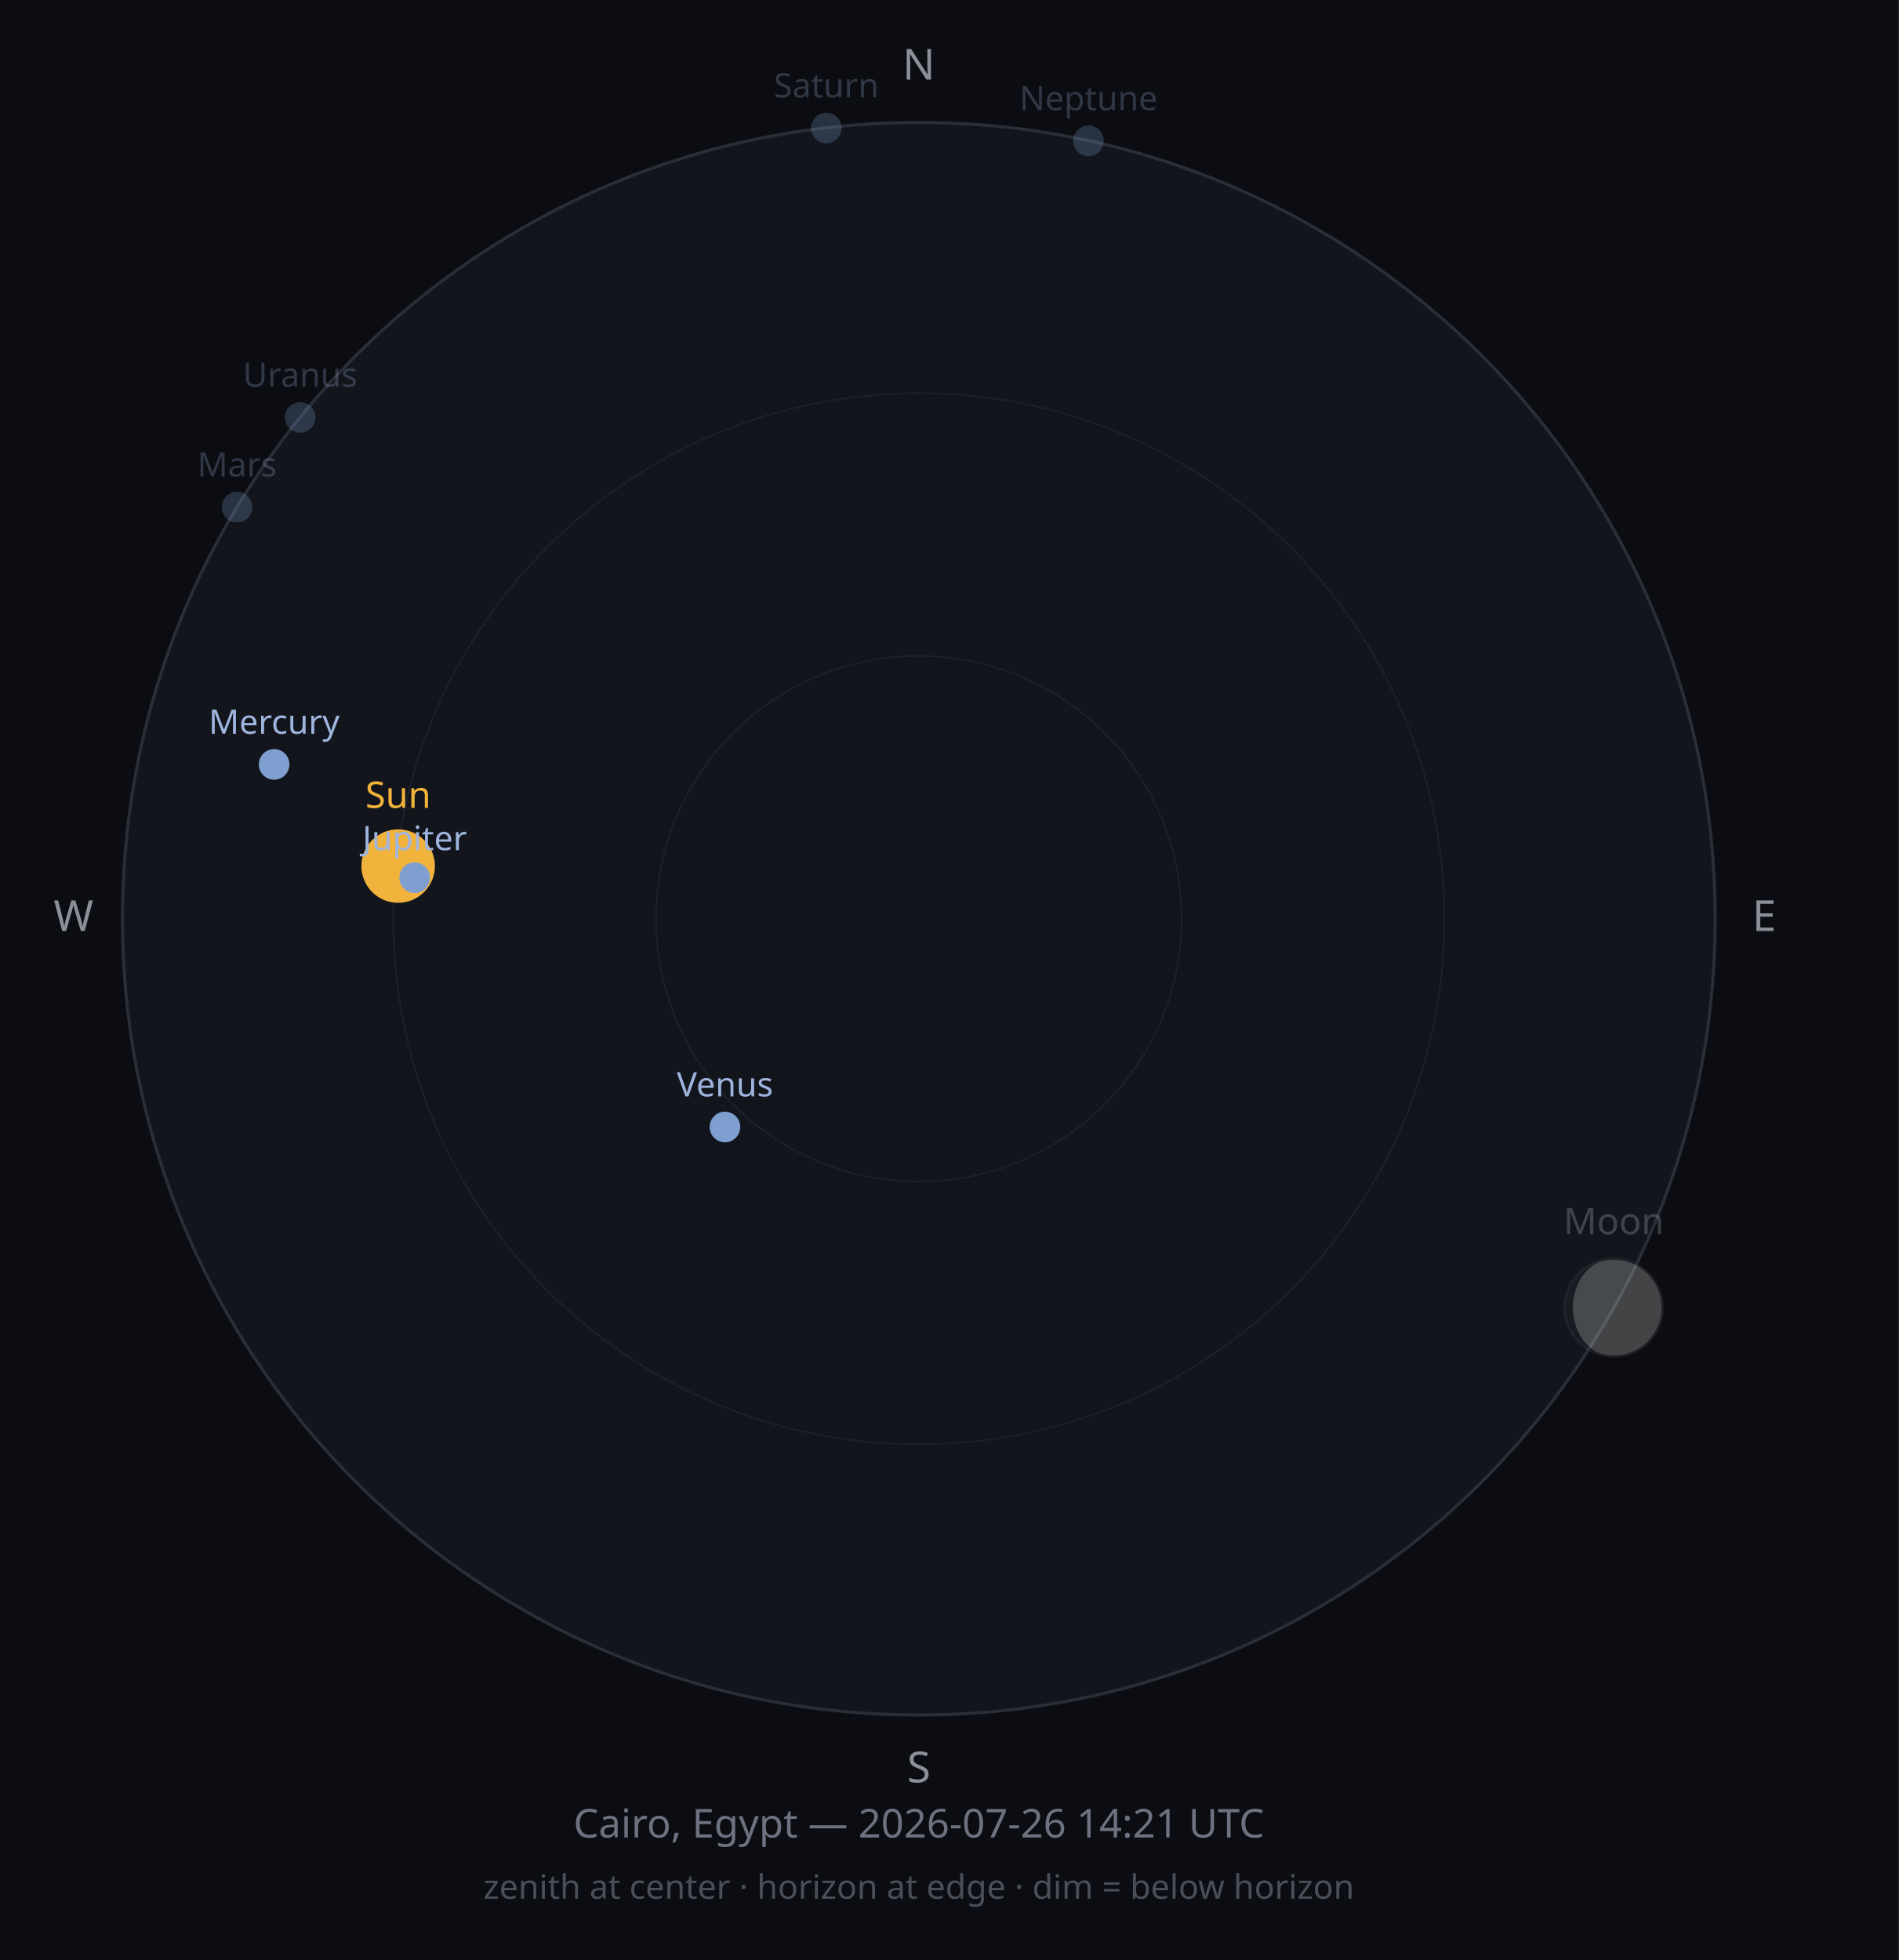
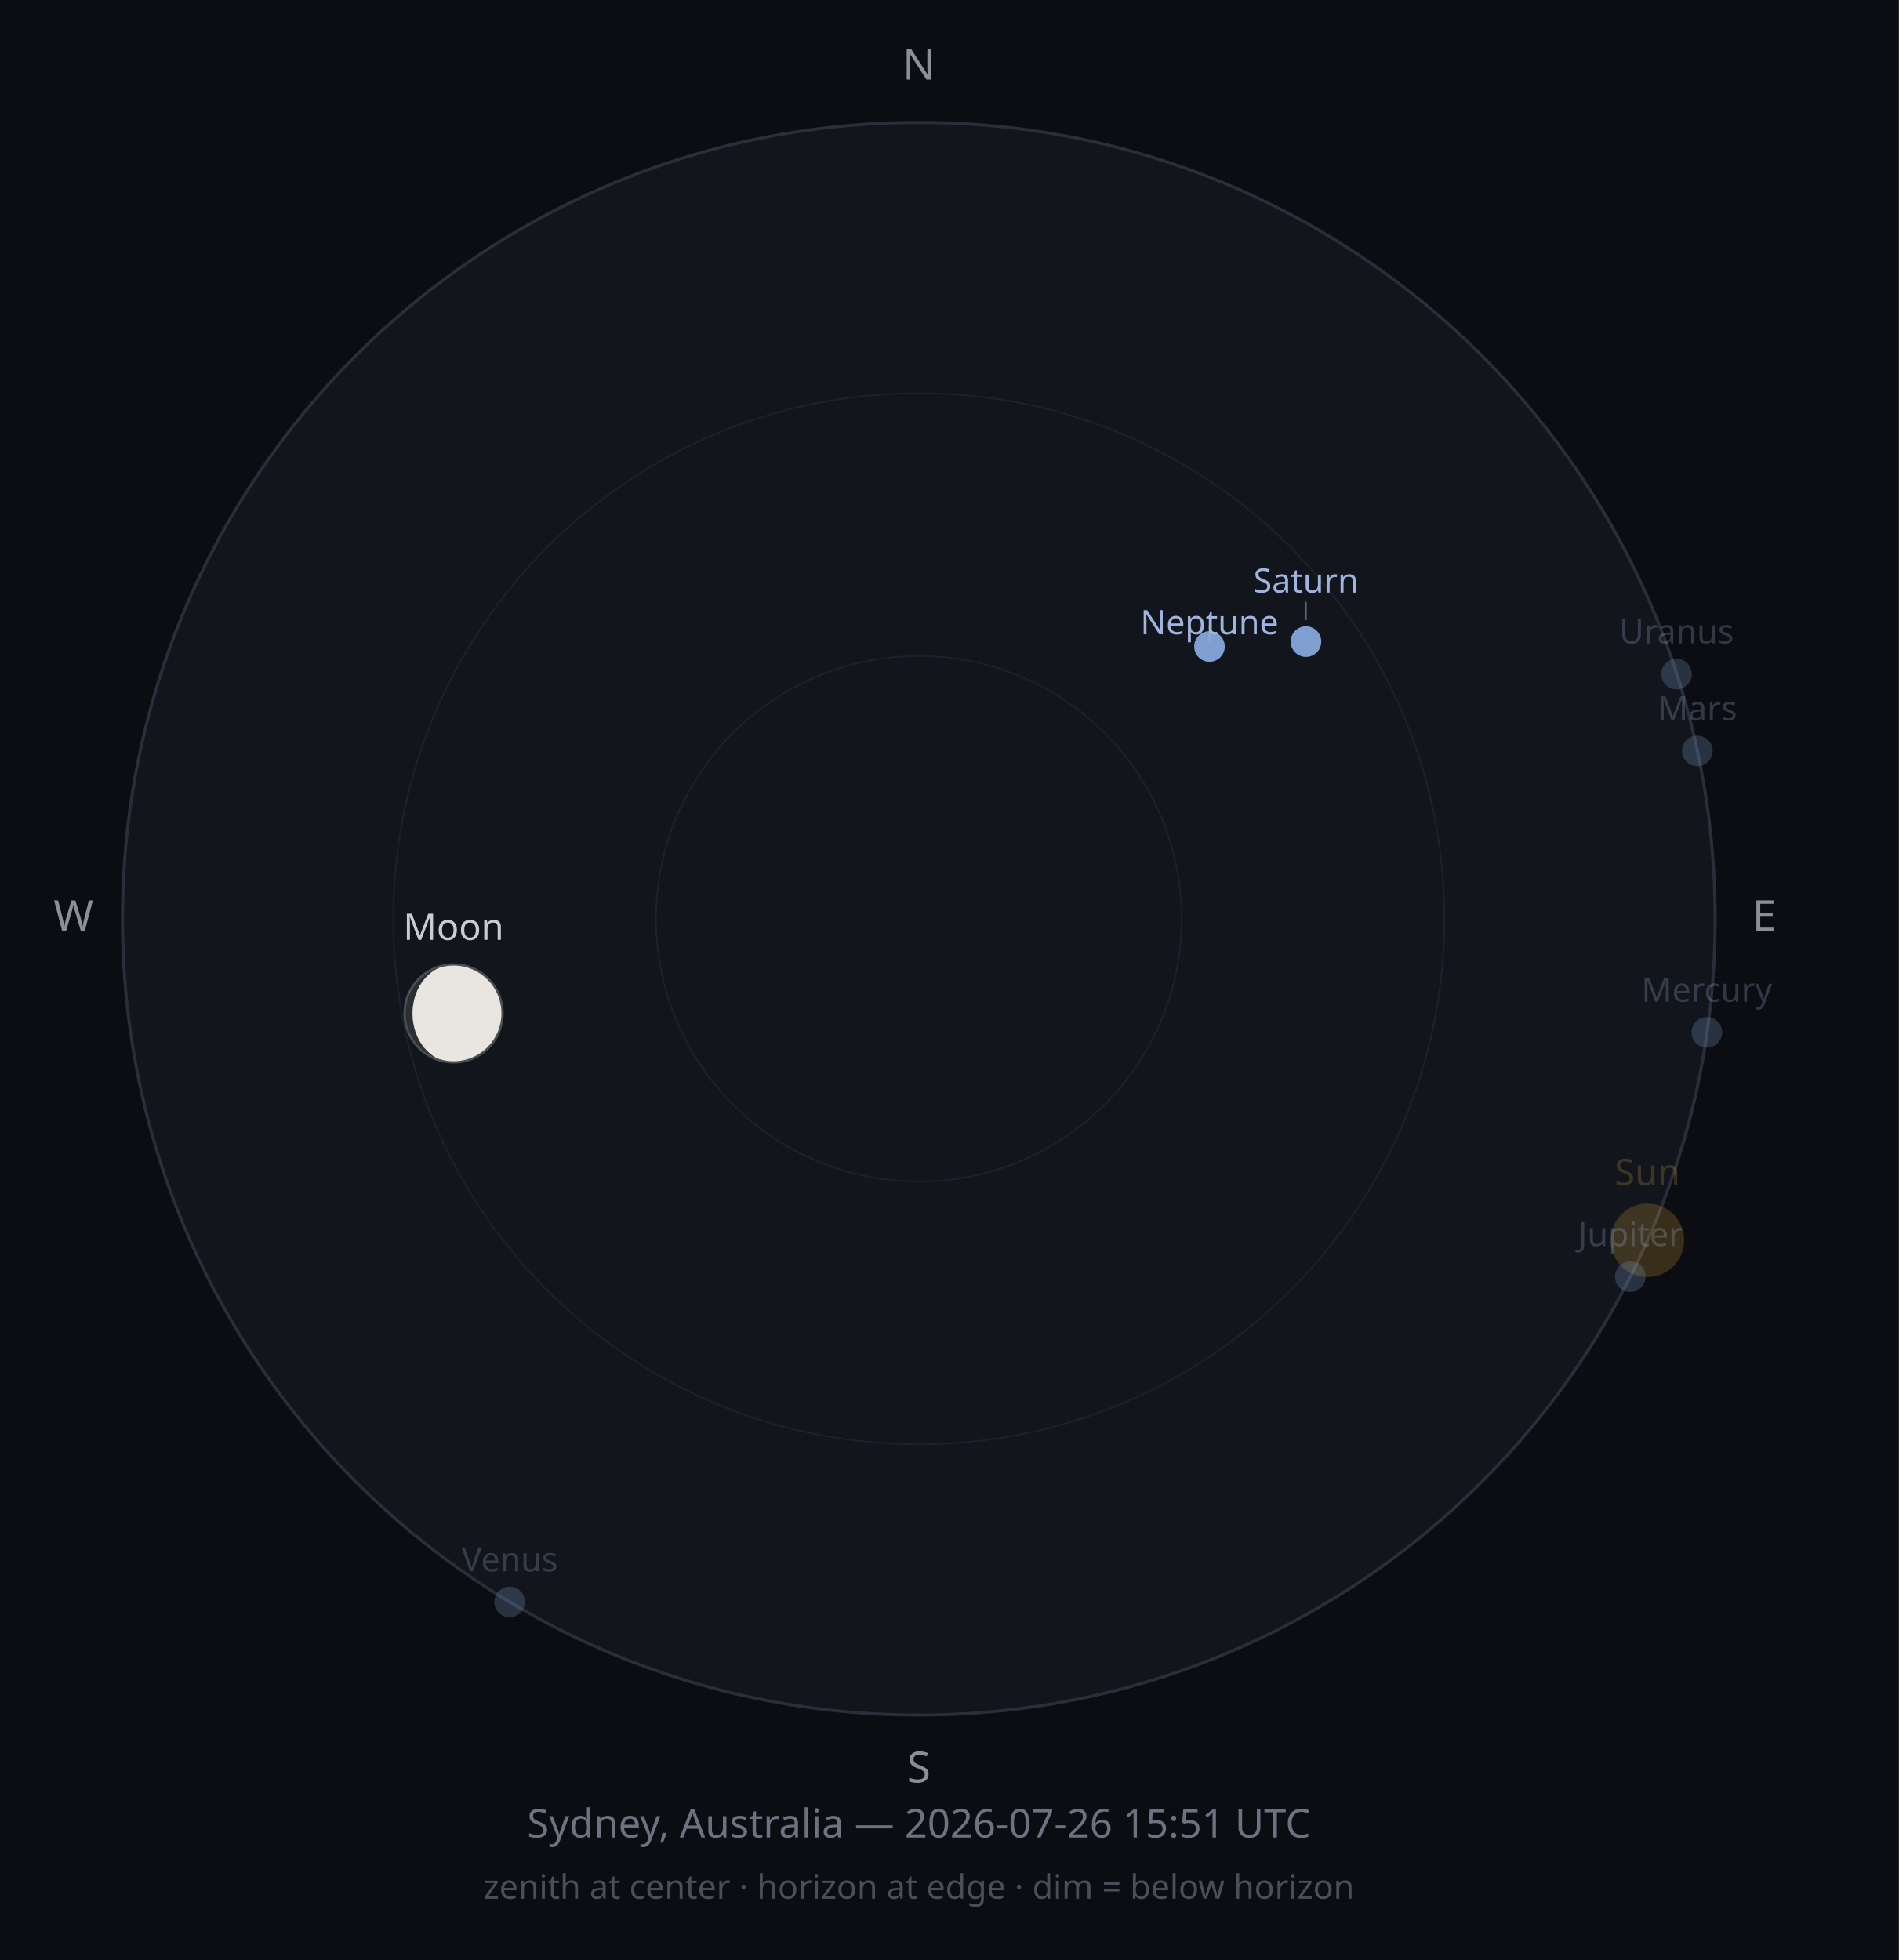
<svg xmlns="http://www.w3.org/2000/svg" width="620" height="640" viewBox="0 0 620 640">
  <rect width="620" height="640" fill="#0B0D12" />
  <circle cx="300" cy="300" r="260" fill="#12151C" stroke="#2A2E38" stroke-width="1" />
  <circle cx="300" cy="300" r="171.6" fill="none" stroke="#1D212B" stroke-width="0.5" />
  <circle cx="300" cy="300" r="85.8" fill="none" stroke="#1D212B" stroke-width="0.5" />
  <text x="300" y="26" font-size="14" fill="#8A8F98" text-anchor="middle" font-family="sans-serif">N</text>
  <text x="576" y="304" font-size="14" fill="#8A8F98" text-anchor="middle" font-family="sans-serif">E</text>
  <text x="300" y="582" font-size="14" fill="#8A8F98" text-anchor="middle" font-family="sans-serif">S</text>
  <text x="24" y="304" font-size="14" fill="#8A8F98" text-anchor="middle" font-family="sans-serif">W</text>
-   <circle cx="130.0" cy="282.8" r="12" fill="#F2B33D" opacity="1" />
-   <text x="130.0" y="263.8" font-size="12" fill="#F2B33D" opacity="1" text-anchor="middle" font-family="sans-serif">Sun</text>
-   <g opacity="0.25">
-     <circle cx="526.9" cy="427.0" r="16" fill="#2B2E33" />
-     <path d="M526.885,410.976 A16,16 0 0,1 526.885,442.976 A13.341,16 0 0,1 526.885,410.976 Z" fill="#E8E6DE" />
-     <circle cx="526.9" cy="427.0" r="16" fill="none" stroke="#4A4D52" stroke-width="0.75" />
+   <circle cx="537.9" cy="405.0" r="12" fill="#F2B33D" opacity="0.2" />
+   <text x="537.9" y="387.0" font-size="12" fill="#F2B33D" opacity="0.2" text-anchor="middle" font-family="sans-serif">Sun</text>
+   <g opacity="1">
+     <circle cx="148.1" cy="330.9" r="16" fill="#2B2E33" />
+     <path d="M148.118,314.939 A16,16 0 0,1 148.118,346.939 A13.445,16 0 0,1 148.118,314.939 Z" fill="#E8E6DE" />
+     <circle cx="148.1" cy="330.9" r="16" fill="none" stroke="#4A4D52" stroke-width="0.75" />
  </g>
-   <text x="526.9" y="403.0" font-size="12" fill="#C9CDD3" opacity="0.25" text-anchor="middle" font-family="sans-serif">Moon</text>
-   <circle cx="89.5" cy="249.6" r="5" fill="#7F9FD0" opacity="1" />
-   <text x="89.5" y="239.6" font-size="11" fill="#9FB4DE" opacity="1" text-anchor="middle" font-family="sans-serif">Mercury</text>
-   <circle cx="236.7" cy="368.0" r="5" fill="#7F9FD0" opacity="1" />
-   <text x="236.7" y="358.0" font-size="11" fill="#9FB4DE" opacity="1" text-anchor="middle" font-family="sans-serif">Venus</text>
-   <circle cx="77.4" cy="165.6" r="5" fill="#7F9FD0" opacity="0.25" />
-   <text x="77.4" y="155.6" font-size="11" fill="#9FB4DE" opacity="0.25" text-anchor="middle" font-family="sans-serif">Mars</text>
-   <circle cx="135.4" cy="286.6" r="5" fill="#7F9FD0" opacity="1" />
-   <text x="135.4" y="277.6" font-size="11" fill="#9FB4DE" opacity="1" text-anchor="middle" font-family="sans-serif">Jupiter</text>
-   <circle cx="269.8" cy="41.8" r="5" fill="#7F9FD0" opacity="0.25" />
-   <text x="269.8" y="31.8" font-size="11" fill="#9FB4DE" opacity="0.25" text-anchor="middle" font-family="sans-serif">Saturn</text>
-   <circle cx="98.0" cy="136.3" r="5" fill="#7F9FD0" opacity="0.25" />
-   <text x="98.0" y="126.3" font-size="11" fill="#9FB4DE" opacity="0.25" text-anchor="middle" font-family="sans-serif">Uranus</text>
-   <circle cx="355.4" cy="46.0" r="5" fill="#7F9FD0" opacity="0.25" />
-   <text x="355.4" y="36.0" font-size="11" fill="#9FB4DE" opacity="0.25" text-anchor="middle" font-family="sans-serif">Neptune</text>
-   <text x="300" y="600" font-size="13" fill="#6C7280" text-anchor="middle" font-family="sans-serif">Cairo, Egypt — 2026-07-26 14:21 UTC</text>
+   <text x="148.1" y="306.9" font-size="12" fill="#C9CDD3" opacity="1" text-anchor="middle" font-family="sans-serif">Moon</text>
+   <circle cx="557.3" cy="337.1" r="5" fill="#7F9FD0" opacity="0.25" />
+   <text x="557.3" y="327.1" font-size="11" fill="#9FB4DE" opacity="0.25" text-anchor="middle" font-family="sans-serif">Mercury</text>
+   <circle cx="166.4" cy="523.1" r="5" fill="#7F9FD0" opacity="0.25" />
+   <text x="166.4" y="513.1" font-size="11" fill="#9FB4DE" opacity="0.25" text-anchor="middle" font-family="sans-serif">Venus</text>
+   <circle cx="554.2" cy="245.2" r="5" fill="#7F9FD0" opacity="0.25" />
+   <text x="554.2" y="235.2" font-size="11" fill="#9FB4DE" opacity="0.25" text-anchor="middle" font-family="sans-serif">Mars</text>
+   <circle cx="532.3" cy="416.9" r="5" fill="#7F9FD0" opacity="0.25" />
+   <text x="532.3" y="406.9" font-size="11" fill="#9FB4DE" opacity="0.25" text-anchor="middle" font-family="sans-serif">Jupiter</text>
+   <circle cx="426.4" cy="209.5" r="5" fill="#7F9FD0" opacity="1" />
+   <line x1="426.4" y1="202.5" x2="426.4" y2="196.5" stroke="#9FB4DE" stroke-width="0.5" opacity="0.50" />
+   <text x="426.4" y="193.5" font-size="11" fill="#9FB4DE" opacity="1" text-anchor="middle" font-family="sans-serif">Saturn</text>
+   <circle cx="547.4" cy="220.1" r="5" fill="#7F9FD0" opacity="0.25" />
+   <text x="547.4" y="210.1" font-size="11" fill="#9FB4DE" opacity="0.25" text-anchor="middle" font-family="sans-serif">Uranus</text>
+   <circle cx="394.9" cy="211.1" r="5" fill="#7F9FD0" opacity="1" />
+   <line x1="394.9" y1="204.1" x2="394.9" y2="210.1" stroke="#9FB4DE" stroke-width="0.5" opacity="0.50" />
+   <text x="394.9" y="207.1" font-size="11" fill="#9FB4DE" opacity="1" text-anchor="middle" font-family="sans-serif">Neptune</text>
+   <text x="300" y="600" font-size="13" fill="#6C7280" text-anchor="middle" font-family="sans-serif">Sydney, Australia — 2026-07-26 15:51 UTC</text>
  <text x="300" y="620" font-size="11" fill="#4A4E58" text-anchor="middle" font-family="sans-serif">zenith at center · horizon at edge · dim = below horizon</text>
</svg>
